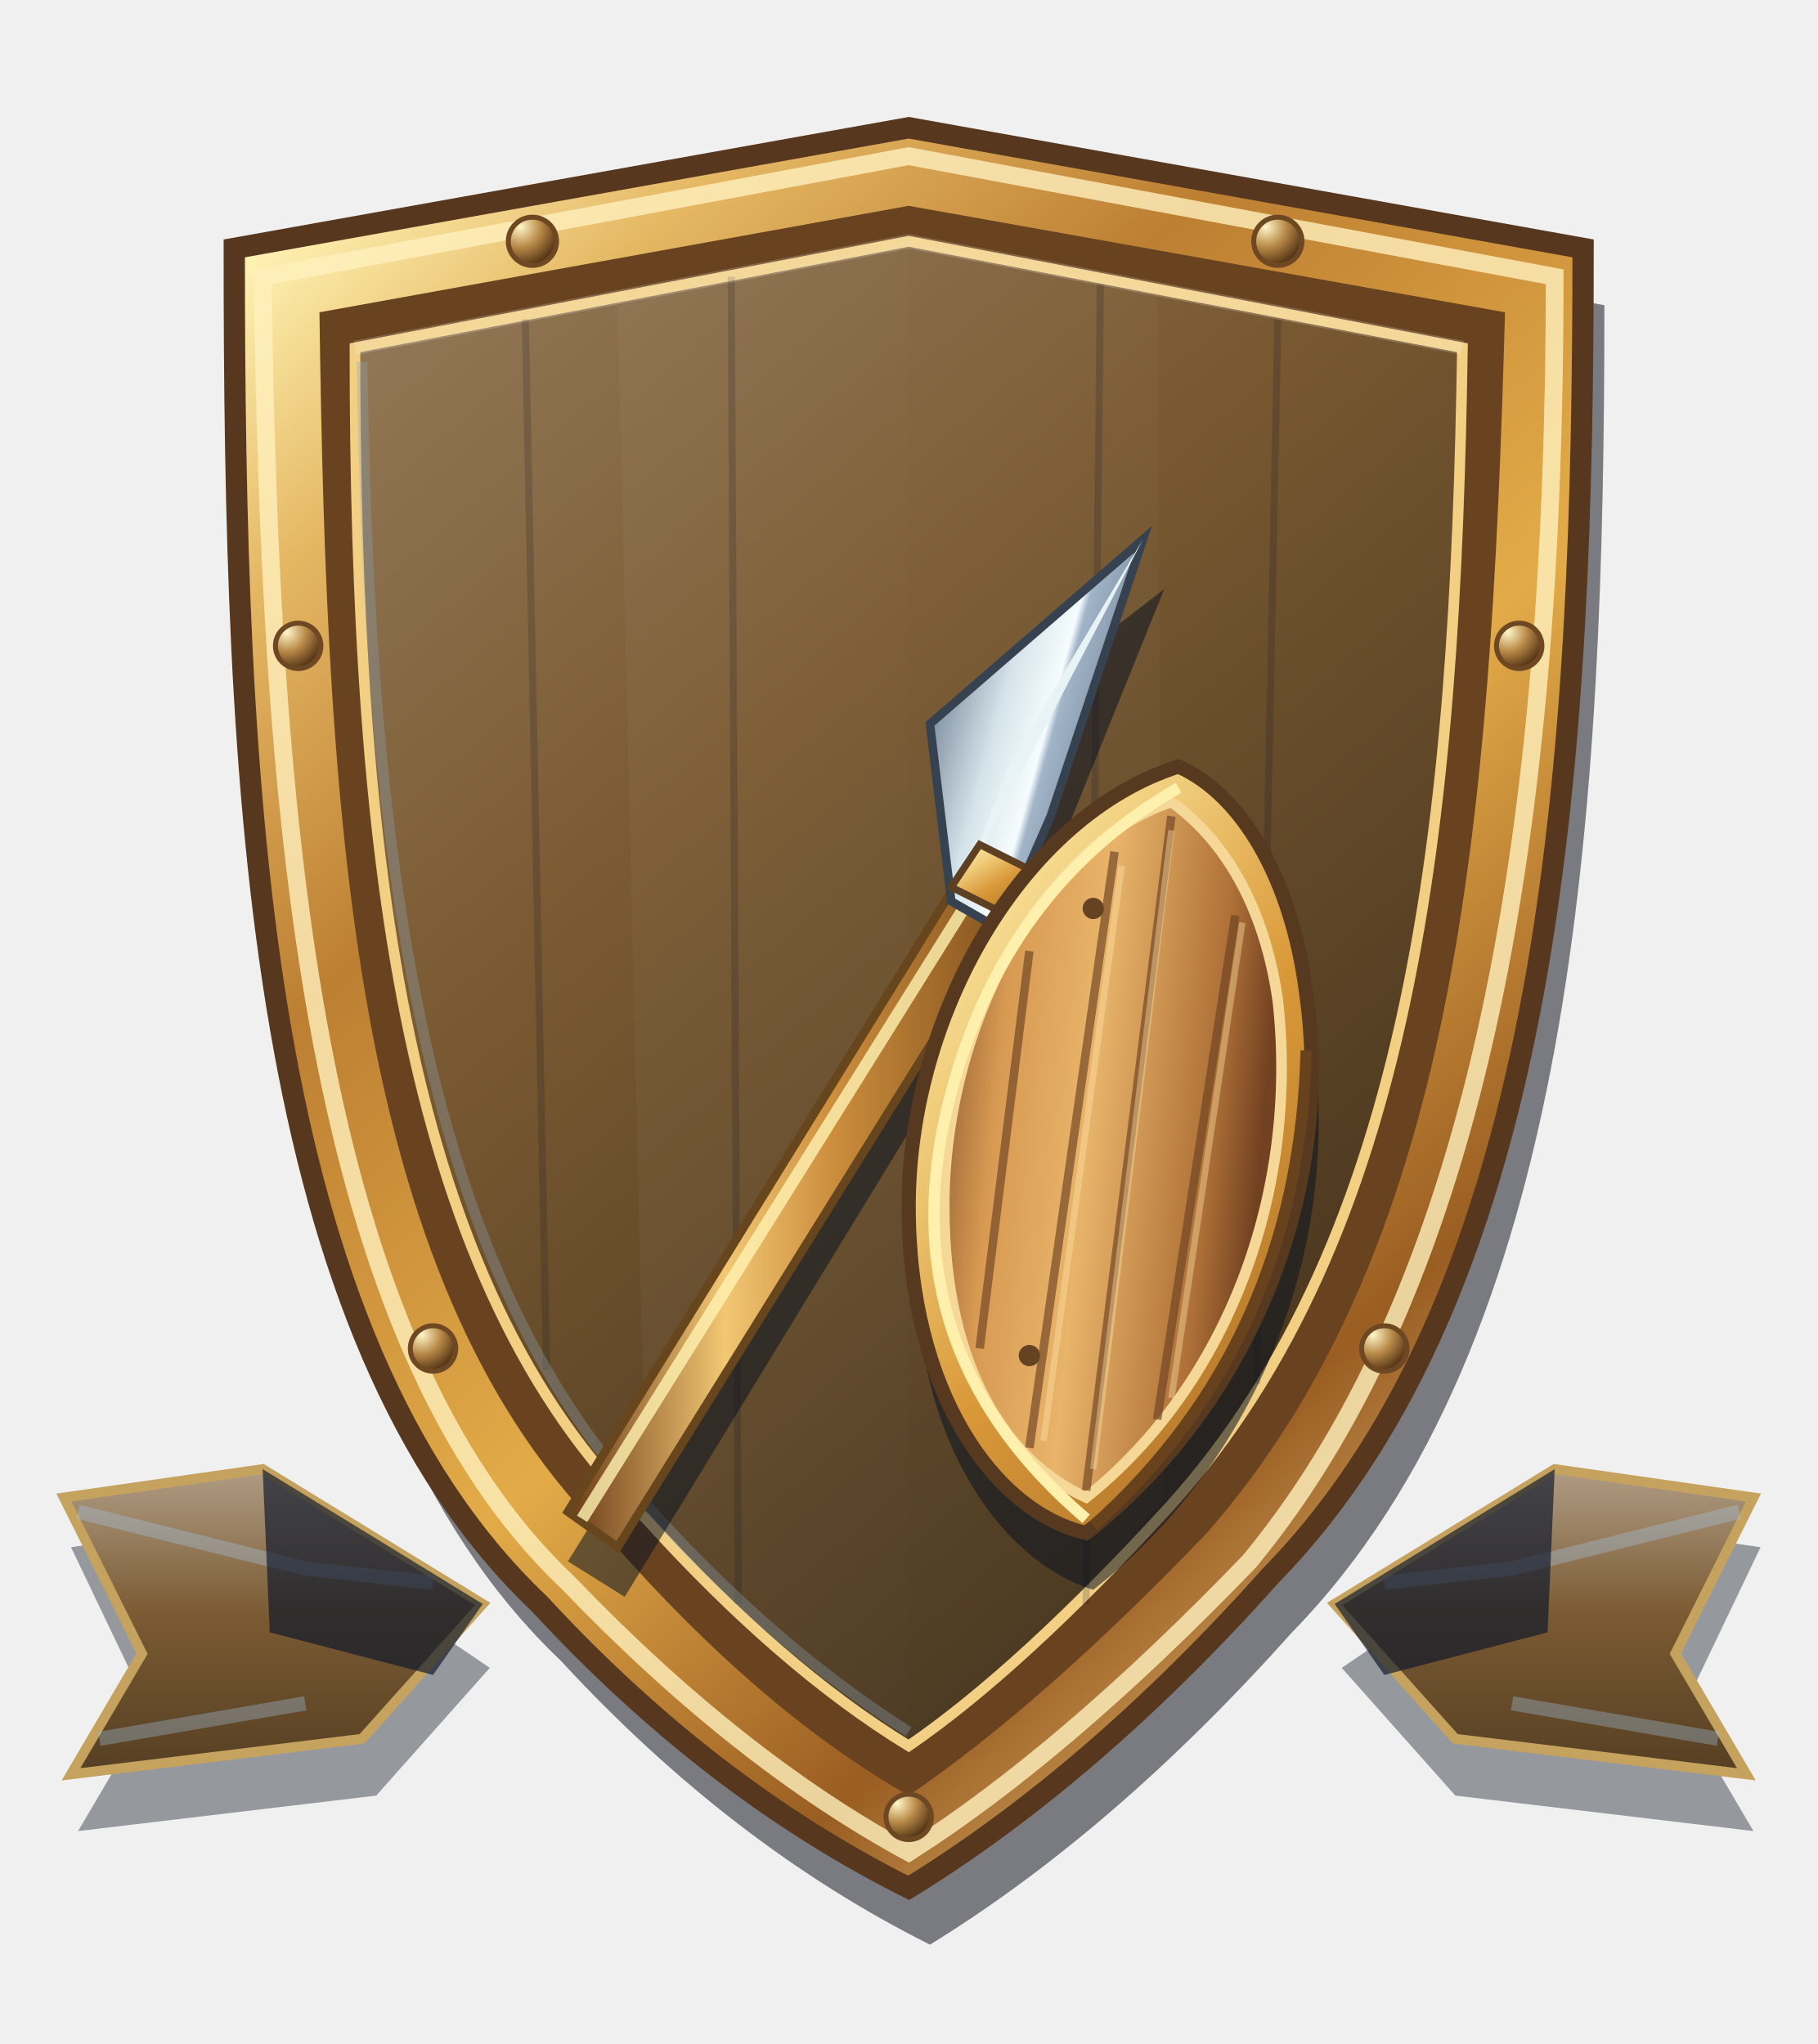
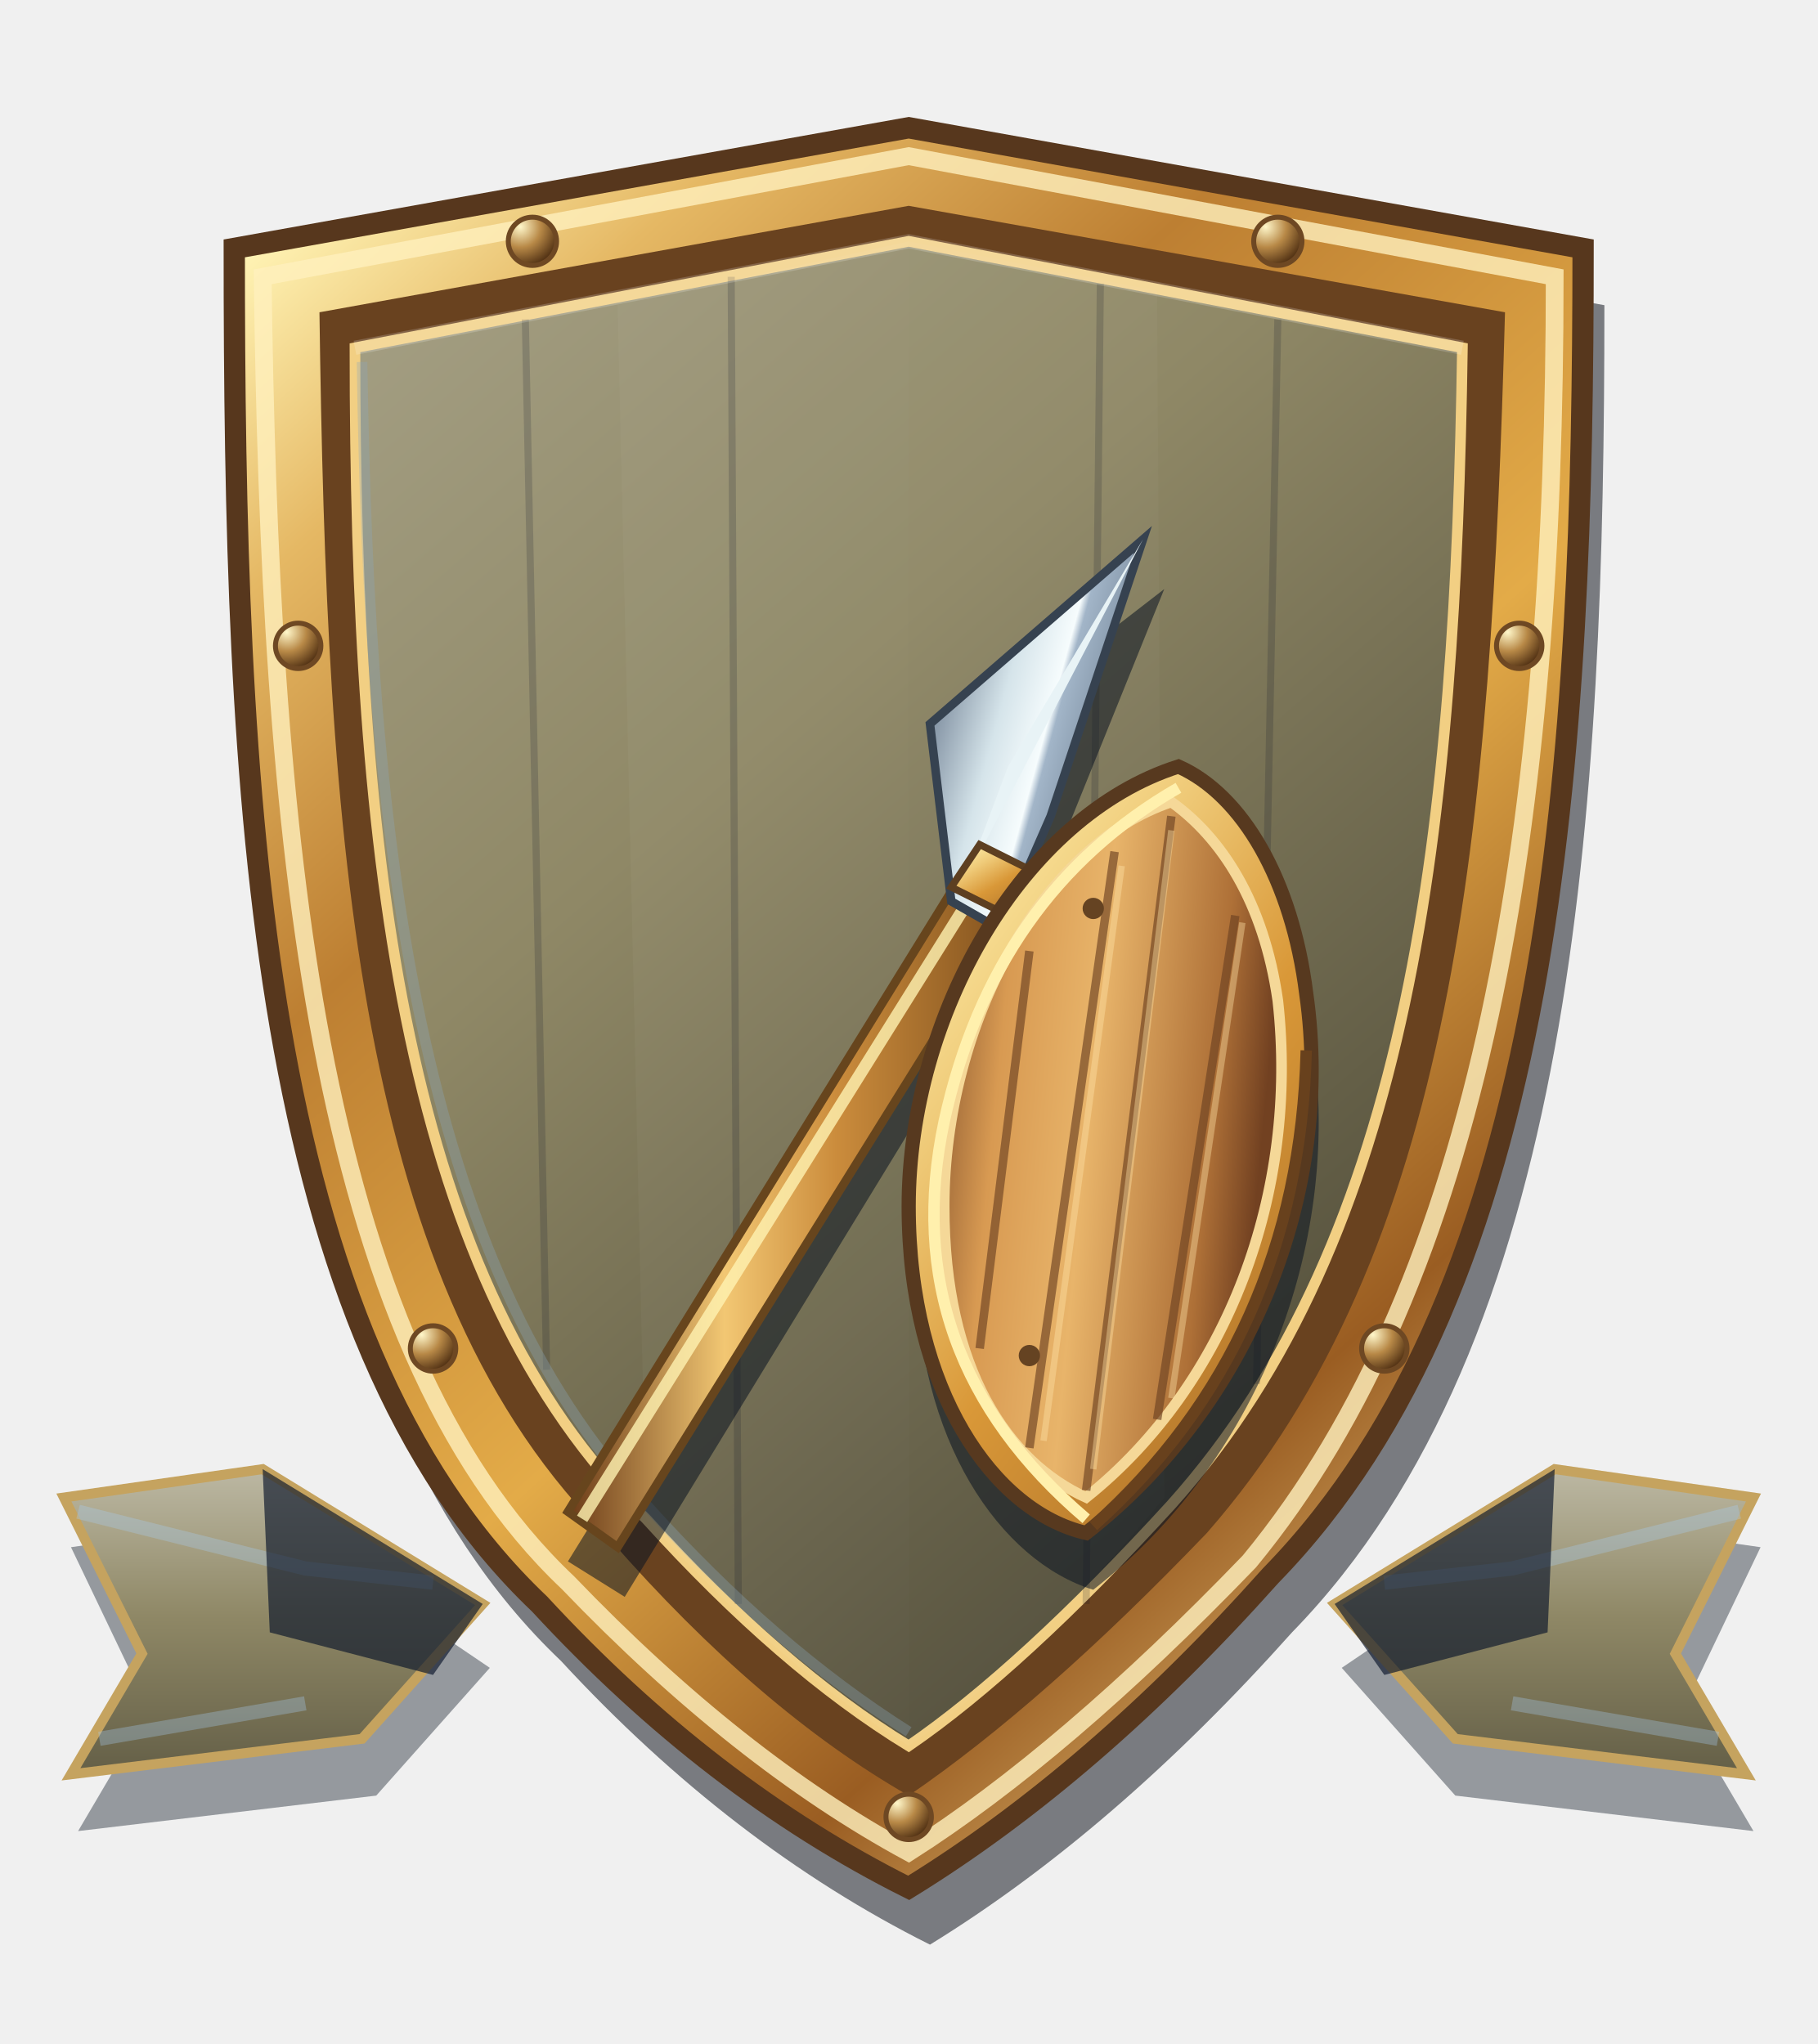
<svg xmlns="http://www.w3.org/2000/svg" width="256" height="288" viewBox="0 0 256 288">
  <defs>
    <linearGradient id="face" x1="0" y1="0" x2="0.65" y2="1">
-       <stop stop-color="#957b5b" />
-       <stop offset=".4" stop-color="#7a5a32" />
-       <stop offset="1" stop-color="#43321c" />
+       <stop stop-color="#a5a085" />
+       <stop offset=".4" stop-color="#8f8866" />
+       <stop offset="1" stop-color="#4f4b38" />
    </linearGradient>
    <linearGradient id="silk" x1="0" y1="0" x2="0" y2="1">
-       <stop stop-color="#af9c84" />
-       <stop offset=".48" stop-color="#7a5a32" />
-       <stop offset="1" stop-color="#553f23" />
+       <stop stop-color="#bcb8a3" />
+       <stop offset=".48" stop-color="#8f8866" />
+       <stop offset="1" stop-color="#645f47" />
    </linearGradient>
    <linearGradient id="rim" x1=".12" y1="0" x2=".8" y2="1">
      <stop stop-color="#fff3b4" />
      <stop offset=".13" stop-color="#e5b864" />
      <stop offset=".31" stop-color="#bd7f32" />
      <stop offset=".57" stop-color="#e3ab48" />
      <stop offset=".8" stop-color="#9a5d22" />
      <stop offset="1" stop-color="#efce83" />
    </linearGradient>
    <linearGradient id="gold" x1=".18" y1="0" x2=".9" y2="1">
      <stop stop-color="#fff1ad" />
      <stop offset=".26" stop-color="#efca78" />
      <stop offset=".54" stop-color="#d99838" />
      <stop offset="1" stop-color="#a86c27" />
    </linearGradient>
    <linearGradient id="edge" x1="0" y1="0" x2=".8" y2="1">
      <stop stop-color="#fff8ce" />
      <stop offset=".6" stop-color="#dba544" />
      <stop offset="1" stop-color="#784519" />
    </linearGradient>
    <linearGradient id="steel" x1="0" y1=".2" x2="1" y2=".7">
      <stop stop-color="#5d6d83" />
      <stop offset=".36" stop-color="#d5e4ea" />
      <stop offset=".55" stop-color="#f6fcfd" />
      <stop offset=".58" stop-color="#a2b5c8" />
      <stop offset="1" stop-color="#566677" />
    </linearGradient>
    <linearGradient id="wood" x1="0" y1="0" x2="1" y2=".2">
      <stop stop-color="#81502b" />
      <stop offset=".23" stop-color="#d89a52" />
      <stop offset=".5" stop-color="#e8b46a" />
      <stop offset=".85" stop-color="#ae7037" />
      <stop offset="1" stop-color="#724121" />
    </linearGradient>
    <linearGradient id="shaft" x1="0" y1="0" x2="1" y2="0">
      <stop stop-color="#6b3b18" />
      <stop offset=".35" stop-color="#f2c773" />
      <stop offset=".6" stop-color="#cb8c3c" />
      <stop offset="1" stop-color="#80501d" />
    </linearGradient>
    <radialGradient id="stone" cx=".28" cy=".22" r=".85">
      <stop stop-color="#faf4e5" />
      <stop offset=".28" stop-color="#c9c6be" />
      <stop offset=".72" stop-color="#898f92" />
      <stop offset="1" stop-color="#4d5863" />
    </radialGradient>
    <radialGradient id="rivet" cx=".25" cy=".2" r=".85">
      <stop stop-color="#fff7ca" />
      <stop offset=".5" stop-color="#b88947" />
      <stop offset="1" stop-color="#503013" />
    </radialGradient>
  </defs>
  <path d="M37 209 L9 213 L20 236 L10 253 L52 248 L68 230 Z" fill="#0c1724" opacity=".4" transform="translate(1 5)" />
  <path d="M219 209 L247 213 L236 236 L246 253 L204 248 L188 230 Z" fill="#0c1724" opacity=".4" transform="translate(1 5)" />
  <path d="M37 207 L9 211 L20 233 L10 250 L51 245 L68 226 Z M219 207 L247 211 L236 233 L246 250 L205 245 L188 226 Z" fill="url(#silk)" stroke="#c5a35f" stroke-width="1.4" />
  <path d="M11 213 L43 221 L61 223 M245 213 L213 221 L195 223 M14 245 L43 240 M242 245 L213 240" fill="none" stroke="#a7cdf0" stroke-opacity=".32" stroke-width="2" />
  <path d="M37 207 L38 230 L61 236 L68 226 Z M219 207 L218 230 L195 236 L188 226 Z" fill="#0b162b" opacity=".66" />
  <path d="M128 18 L223 35 C223 106 219 181 179 222 Q154 250 128 266 Q100 252 76 226 C36 188 33 111 33 35 Z" fill="#0b1018" opacity=".52" transform="translate(3 8)" />
  <path d="M128 18 L223 35 C223 106 219 181 179 222 Q154 250 128 266 Q100 252 76 226 C36 188 33 111 33 35 Z" fill="url(#rim)" stroke="#57371d" stroke-width="3" />
  <path d="M128 22 L219 39 C219 115 209 180 176 220 Q150 247 128 261 Q104 248 80 223 C44 189 38 116 37 39 Z" fill="none" stroke="#fff0bd" stroke-width="2.5" opacity=".8" />
  <path d="M128 29 L212 44 C210 117 205 176 170 216 Q147 240 128 253 Q107 241 86 217 C50 182 46 118 45 44 Z" fill="#69421f" />
  <path d="M128 34 L206 49 C205 116 199 174 165 212 Q144 235 128 246 Q110 235 91 214 C57 181 50 121 50 49 Z" fill="url(#face)" stroke="#f2cf83" stroke-width="1.5" />
  <path d="M128 34 L87 43 L91 214 Q110 235 128 246 Z" fill="#fff" opacity=".035" />
  <path d="M128 34 L163 41 L164 211 Q144 235 128 246 Z" fill="#fff" opacity=".025" />
  <path d="M74 45 L77 193 M103 39 L104 226 M155 40 L153 226 M180 45 L177 195" fill="none" stroke="#080d21" stroke-width="1" opacity=".17" />
  <path d="M50 49 L128 34 L206 49" fill="none" stroke="#fff" stroke-opacity=".18" stroke-width="2" />
  <path d="M51 51 C52 119 59 178 91 212 Q109 232 128 244" fill="none" stroke="#8ba6bc" stroke-opacity=".32" stroke-width="1.5" />
  <g fill="url(#rivet)" stroke="#6e4823" stroke-width=".7">
    <circle cx="75" cy="34" r="3.4" />
    <circle cx="180" cy="34" r="3.4" />
    <circle cx="42" cy="91" r="3.2" />
    <circle cx="214" cy="91" r="3.2" />
    <circle cx="61" cy="190" r="3.2" />
    <circle cx="195" cy="190" r="3.2" />
    <circle cx="128" cy="256" r="3.2" />
  </g>
  <g transform="translate(1 5)" fill="#091321" opacity=".55">
    <path d="M79 215 L134 126 L142 130 L87 220 Z M134 126 L142 130 L163 78 L132 102 Z" />
    <path d="M165 110 C145 116 128 146 128 173 C128 198 140 215 153 219 C176 201 188 171 184 142 C182 126 174 115 165 110 Z" />
  </g>
  <path d="M80 213 L135 124 L143 128 L87 218 Z" fill="url(#shaft)" stroke="#67451d" stroke-width="1.2" />
  <path d="M82 214 L137 126" fill="none" stroke="#fff3b2" stroke-width="1.7" opacity=".8" />
  <path d="M134 127 L131 102 L161 76 L148 115 L141 131 Z" fill="url(#steel)" stroke="#364250" stroke-width="1.2" />
  <path d="M136 124 L161 76 L142 108 Z" fill="#e8f3f6" />
  <path d="M134 125 L142 129 L146 123 L138 119 Z" fill="url(#gold)" stroke="#5d3f21" stroke-width="1" />
  <path d="M166 108 C144 115 128 143 128 170 C128 196 140 213 153 216 C176 198 188 168 184 140 C182 124 175 112 166 108 Z" fill="url(#gold)" stroke="#57391f" stroke-width="2" />
  <path d="M165 113 C147 119 133 144 133 170 C133 193 142 206 153 211 C173 195 183 168 180 141 C178 127 172 118 165 113 Z" fill="url(#wood)" stroke="#f5d898" stroke-width="1.5" />
  <path d="M165 115 L153 210 M157 120 L145 204 M174 129 L163 200 M145 134 L138 190" fill="none" stroke="#6d4222" stroke-width="1.2" opacity=".65" />
  <path d="M165 117 L154 207 M158 122 L147 203 M175 130 L165 197" fill="none" stroke="#ffe3a7" stroke-width=".9" opacity=".4" />
  <path d="M166 111 Q140 126 133 158 Q126 191 153 214" fill="none" stroke="#fff0ad" stroke-width="1.6" />
  <path d="M154 215 Q183 189 184 148" fill="none" stroke="#68411d" stroke-width="1.6" />
  <circle cx="154" cy="128" r="1.5" fill="#654322" />
  <circle cx="145" cy="191" r="1.5" fill="#654322" />
</svg>
